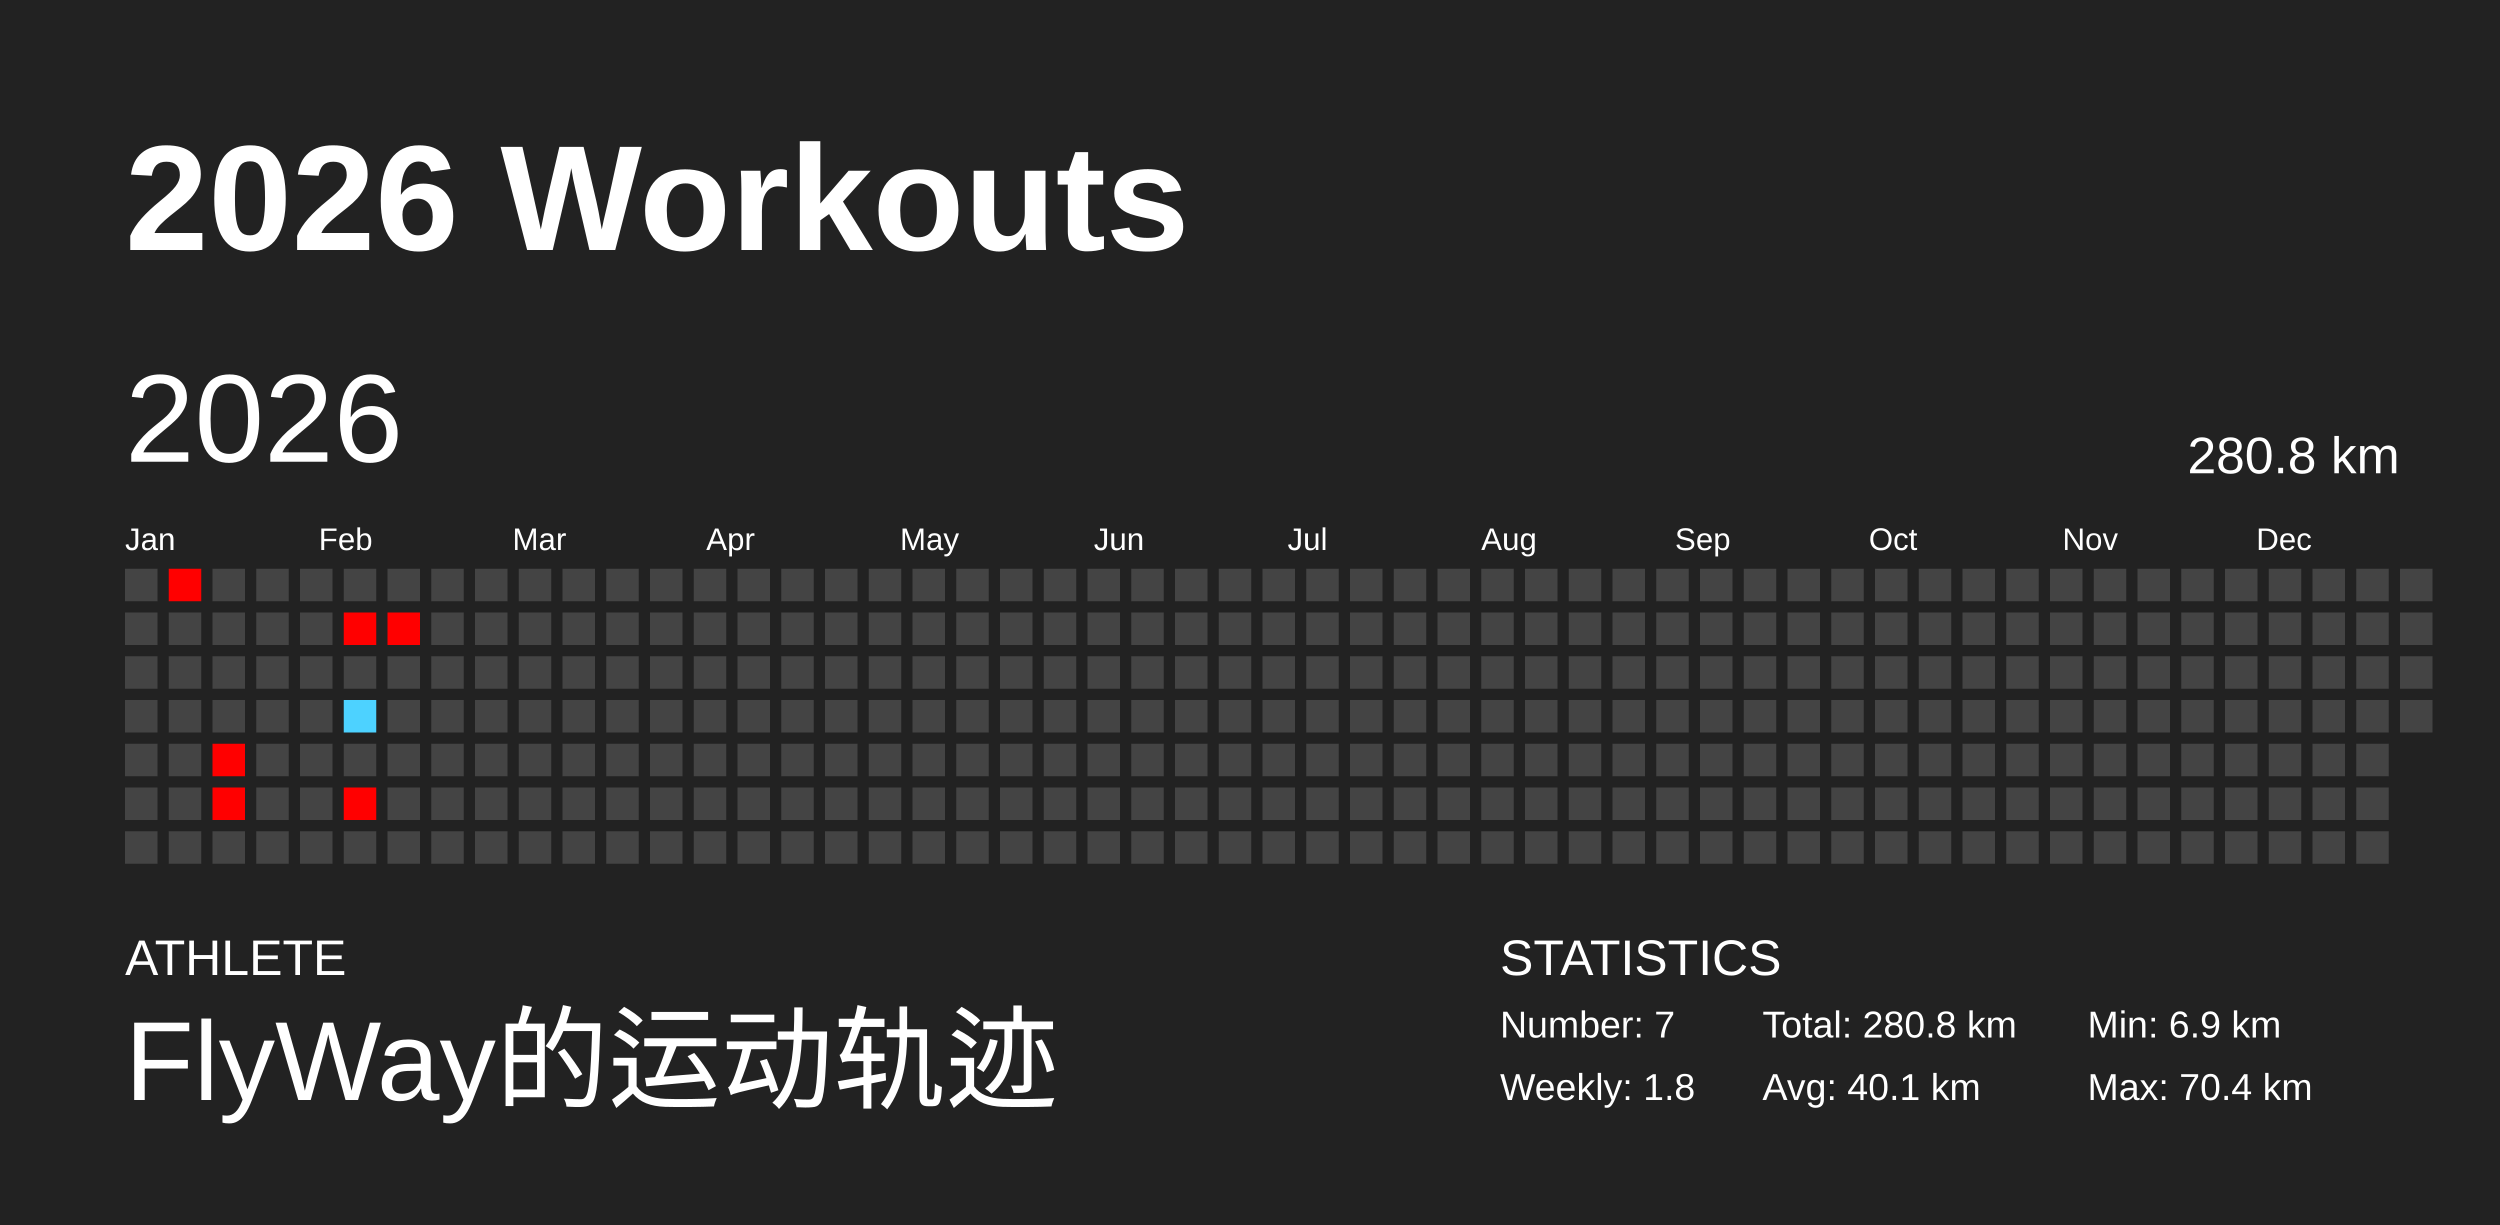
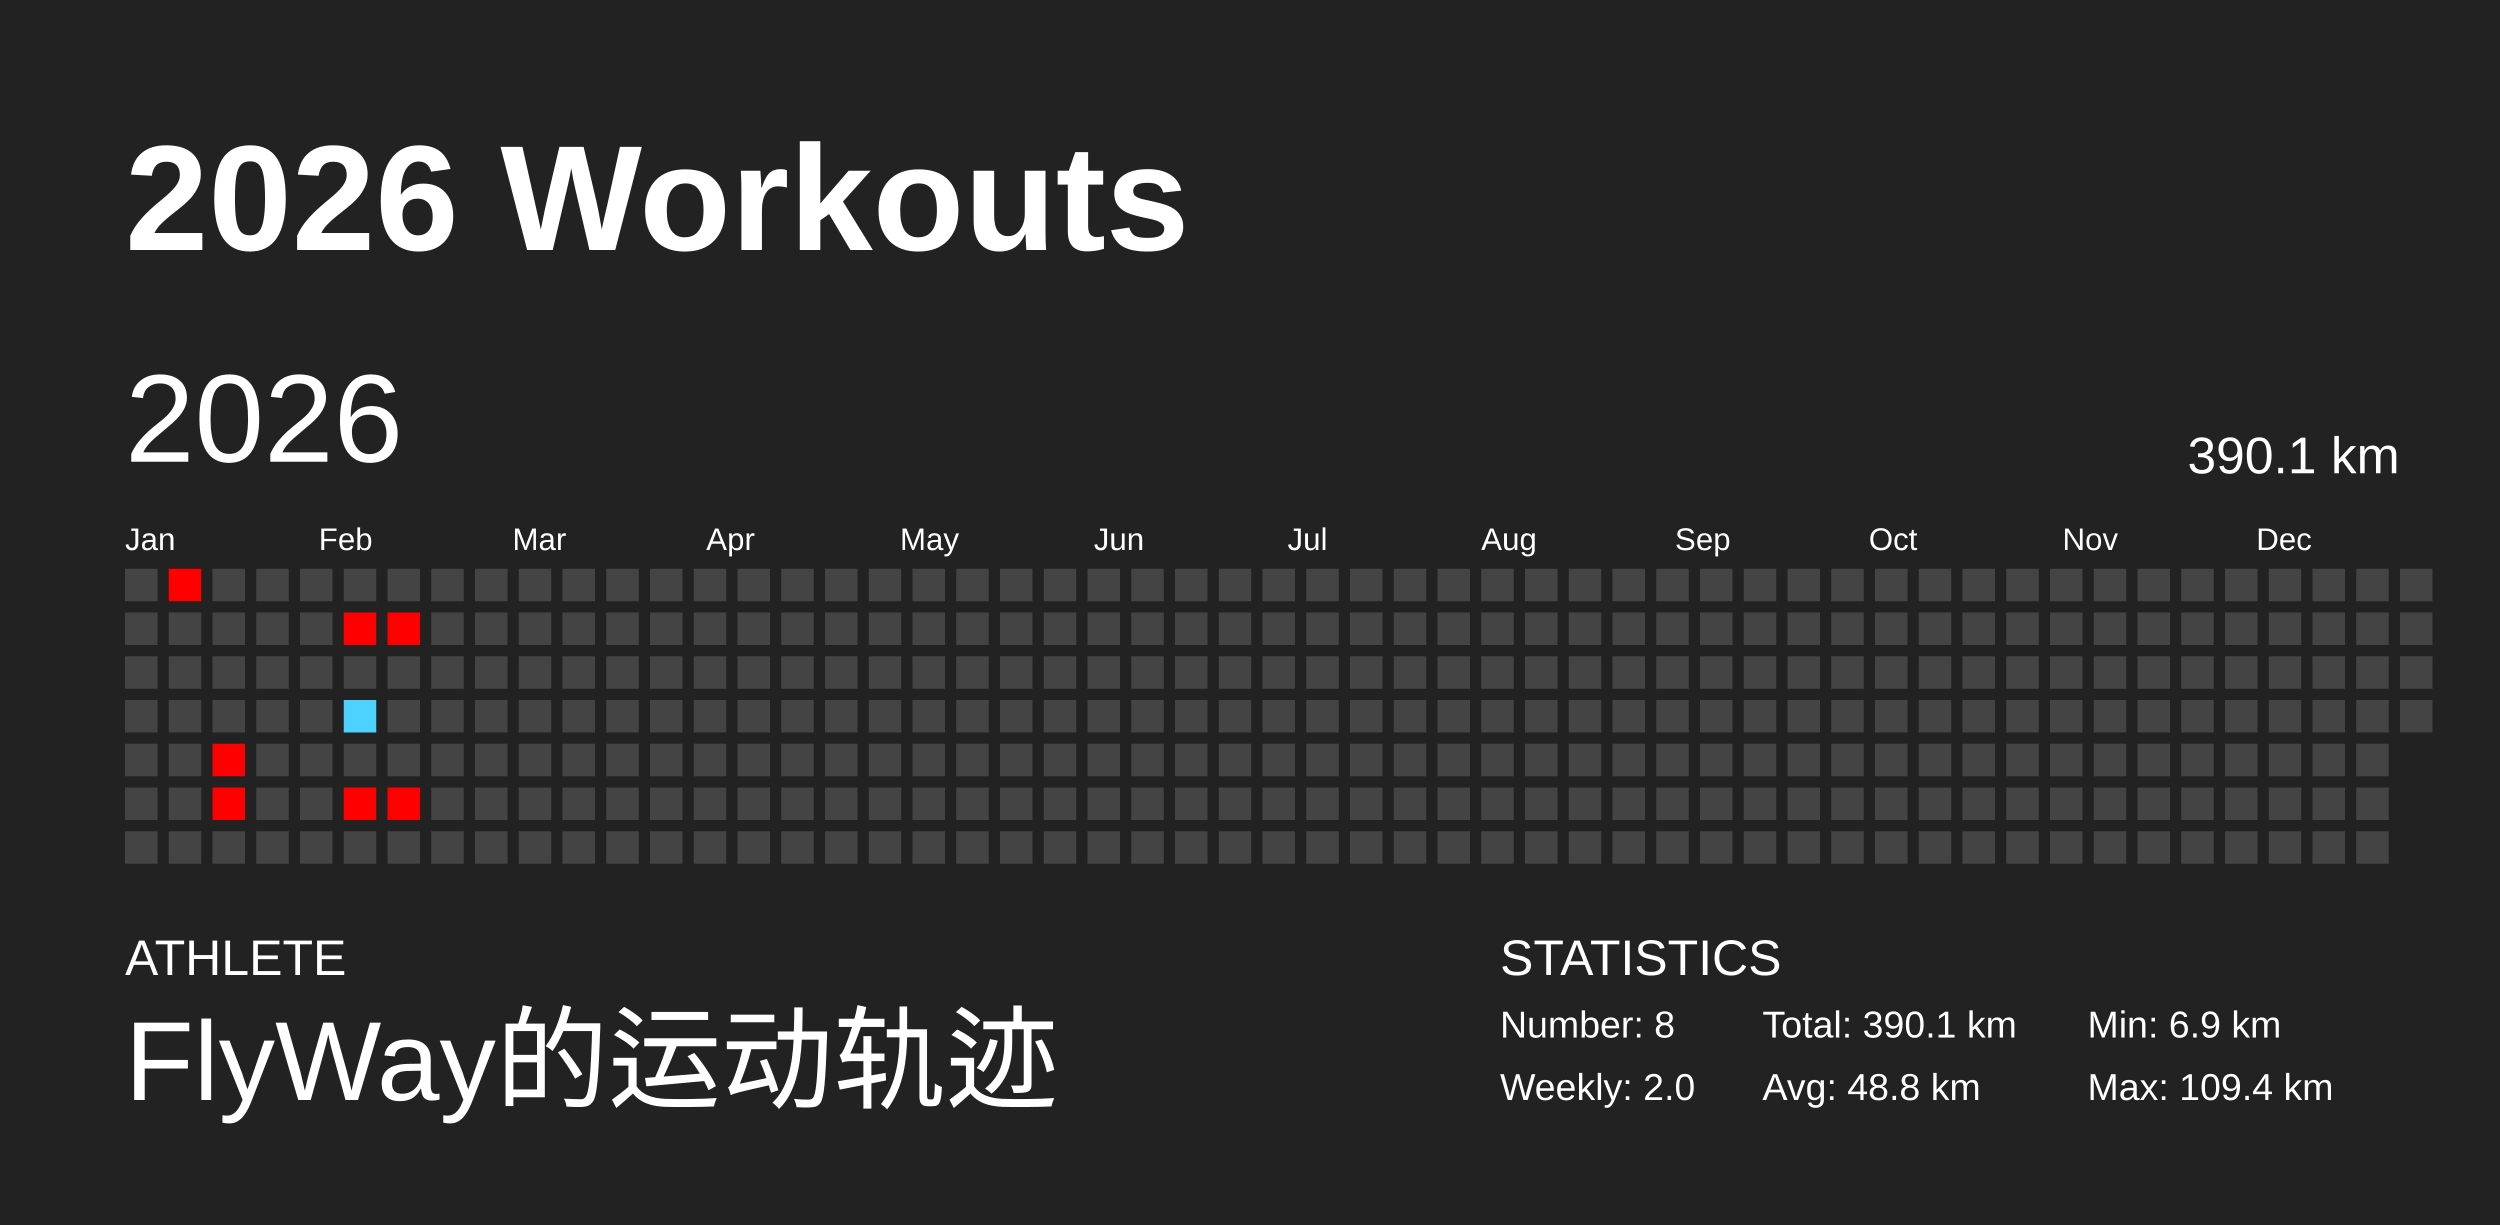
<svg xmlns="http://www.w3.org/2000/svg" baseProfile="full" height="98mm" version="1.1" viewBox="0,0,200,98" width="200mm">
  <defs />
  <rect fill="#222222" height="98" width="200" x="0" y="0" />
  <text fill="#FFFFFF" style="font-size:12px; font-family:Arial; font-weight:bold;" x="10" y="20">2026 Workouts</text>
  <text fill="#FFFFFF" style="font-size:4px; font-family:Arial" x="10" y="78">ATHLETE</text>
  <text fill="#FFFFFF" style="font-size:9px; font-family:Arial" x="10" y="88">FlyWay的运动轨迹</text>
  <text fill="#FFFFFF" style="font-size:4px; font-family:Arial" x="120" y="78">STATISTICS</text>
-   <text fill="#FFFFFF" style="font-size:3px; font-family:Arial" x="120" y="83">Number: 7</text>
-   <text fill="#FFFFFF" style="font-size:3px; font-family:Arial" x="120" y="88">Weekly: 1.8</text>
-   <text fill="#FFFFFF" style="font-size:3px; font-family:Arial" x="141" y="83">Total: 280.8 km</text>
-   <text fill="#FFFFFF" style="font-size:3px; font-family:Arial" x="141" y="88">Avg: 40.1 km</text>
+   <text fill="#FFFFFF" style="font-size:3px; font-family:Arial" x="120" y="83">Number: 8</text>
+   <text fill="#FFFFFF" style="font-size:3px; font-family:Arial" x="120" y="88">Weekly: 2.0</text>
+   <text fill="#FFFFFF" style="font-size:3px; font-family:Arial" x="141" y="83">Total: 390.1 km</text>
+   <text fill="#FFFFFF" style="font-size:3px; font-family:Arial" x="141" y="88">Avg: 48.8 km</text>
  <text fill="#FFFFFF" style="font-size:3px; font-family:Arial" x="167" y="83">Min: 6.9 km</text>
-   <text fill="#FFFFFF" style="font-size:3px; font-family:Arial" x="167" y="88">Max: 70.4 km</text>
+   <text fill="#FFFFFF" style="font-size:3px; font-family:Arial" x="167" y="88">Max: 109.4 km</text>
  <text dominant-baseline="hanging" fill="#FFFFFF" style="font-size:10.0px; font-family:Arial;" x="10" y="30">2026</text>
-   <text dominant-baseline="hanging" fill="#FFFFFF" style="font-size:4.125px; font-family:Arial;" x="175" y="35">280.8 km</text>
+   <text dominant-baseline="hanging" fill="#FFFFFF" style="font-size:4.125px; font-family:Arial;" x="175" y="35">390.1 km</text>
  <text fill="#FFFFFF" style="font-size:2.5px; font-family:Arial" x="10.0" y="44">Jan</text>
  <text fill="#FFFFFF" style="font-size:2.5px; font-family:Arial" x="25.5" y="44">Feb</text>
  <text fill="#FFFFFF" style="font-size:2.5px; font-family:Arial" x="41.0" y="44">Mar</text>
  <text fill="#FFFFFF" style="font-size:2.5px; font-family:Arial" x="56.5" y="44">Apr</text>
  <text fill="#FFFFFF" style="font-size:2.5px; font-family:Arial" x="72.0" y="44">May</text>
  <text fill="#FFFFFF" style="font-size:2.5px; font-family:Arial" x="87.5" y="44">Jun</text>
  <text fill="#FFFFFF" style="font-size:2.5px; font-family:Arial" x="103.0" y="44">Jul</text>
  <text fill="#FFFFFF" style="font-size:2.5px; font-family:Arial" x="118.5" y="44">Aug</text>
  <text fill="#FFFFFF" style="font-size:2.5px; font-family:Arial" x="134.0" y="44">Sep</text>
  <text fill="#FFFFFF" style="font-size:2.5px; font-family:Arial" x="149.5" y="44">Oct</text>
  <text fill="#FFFFFF" style="font-size:2.5px; font-family:Arial" x="165.0" y="44">Nov</text>
  <text fill="#FFFFFF" style="font-size:2.5px; font-family:Arial" x="180.5" y="44">Dec</text>
  <rect fill="#444444" height="2.6" width="2.6" x="10.0" y="45.5" />
  <rect fill="#444444" height="2.6" width="2.6" x="10.0" y="49.0" />
  <rect fill="#444444" height="2.6" width="2.6" x="10.0" y="52.5" />
  <rect fill="#444444" height="2.6" width="2.6" x="10.0" y="56.0" />
  <rect fill="#444444" height="2.6" width="2.6" x="10.0" y="59.5" />
  <rect fill="#444444" height="2.6" width="2.6" x="10.0" y="63.0" />
  <rect fill="#444444" height="2.6" width="2.6" x="10.0" y="66.5" />
  <rect fill="red" height="2.6" width="2.6" x="13.5" y="45.5" />
  <rect fill="#444444" height="2.6" width="2.6" x="13.5" y="49.0" />
  <rect fill="#444444" height="2.6" width="2.6" x="13.5" y="52.5" />
  <rect fill="#444444" height="2.6" width="2.6" x="13.5" y="56.0" />
  <rect fill="#444444" height="2.6" width="2.6" x="13.5" y="59.5" />
  <rect fill="#444444" height="2.6" width="2.6" x="13.5" y="63.0" />
  <rect fill="#444444" height="2.6" width="2.6" x="13.5" y="66.5" />
  <rect fill="#444444" height="2.6" width="2.6" x="17.0" y="45.5" />
  <rect fill="#444444" height="2.6" width="2.6" x="17.0" y="49.0" />
  <rect fill="#444444" height="2.6" width="2.6" x="17.0" y="52.5" />
  <rect fill="#444444" height="2.6" width="2.6" x="17.0" y="56.0" />
  <rect fill="red" height="2.6" width="2.6" x="17.0" y="59.5" />
  <rect fill="red" height="2.6" width="2.6" x="17.0" y="63.0" />
  <rect fill="#444444" height="2.6" width="2.6" x="17.0" y="66.5" />
  <rect fill="#444444" height="2.6" width="2.6" x="20.5" y="45.5" />
  <rect fill="#444444" height="2.6" width="2.6" x="20.5" y="49.0" />
  <rect fill="#444444" height="2.6" width="2.6" x="20.5" y="52.5" />
  <rect fill="#444444" height="2.6" width="2.6" x="20.5" y="56.0" />
  <rect fill="#444444" height="2.6" width="2.6" x="20.5" y="59.5" />
  <rect fill="#444444" height="2.6" width="2.6" x="20.5" y="63.0" />
  <rect fill="#444444" height="2.6" width="2.6" x="20.5" y="66.5" />
  <rect fill="#444444" height="2.6" width="2.6" x="24.0" y="45.5" />
  <rect fill="#444444" height="2.6" width="2.6" x="24.0" y="49.0" />
  <rect fill="#444444" height="2.6" width="2.6" x="24.0" y="52.5" />
  <rect fill="#444444" height="2.6" width="2.6" x="24.0" y="56.0" />
  <rect fill="#444444" height="2.6" width="2.6" x="24.0" y="59.5" />
  <rect fill="#444444" height="2.6" width="2.6" x="24.0" y="63.0" />
  <rect fill="#444444" height="2.6" width="2.6" x="24.0" y="66.5" />
  <rect fill="#444444" height="2.6" width="2.6" x="27.5" y="45.5" />
  <rect fill="red" height="2.6" width="2.6" x="27.5" y="49.0" />
  <rect fill="#444444" height="2.6" width="2.6" x="27.5" y="52.5" />
  <rect fill="#4dd2ff" height="2.6" width="2.6" x="27.5" y="56.0" />
  <rect fill="#444444" height="2.6" width="2.6" x="27.5" y="59.5" />
  <rect fill="red" height="2.6" width="2.6" x="27.5" y="63.0" />
  <rect fill="#444444" height="2.6" width="2.6" x="27.5" y="66.5" />
  <rect fill="#444444" height="2.6" width="2.6" x="31.0" y="45.5" />
  <rect fill="red" height="2.6" width="2.6" x="31.0" y="49.0" />
  <rect fill="#444444" height="2.6" width="2.6" x="31.0" y="52.5" />
  <rect fill="#444444" height="2.6" width="2.6" x="31.0" y="56.0" />
  <rect fill="#444444" height="2.6" width="2.6" x="31.0" y="59.5" />
-   <rect fill="#444444" height="2.6" width="2.6" x="31.0" y="63.0" />
+   <rect fill="red" height="2.6" width="2.6" x="31.0" y="63.0" />
  <rect fill="#444444" height="2.6" width="2.6" x="31.0" y="66.5" />
  <rect fill="#444444" height="2.6" width="2.6" x="34.5" y="45.5" />
  <rect fill="#444444" height="2.6" width="2.6" x="34.5" y="49.0" />
  <rect fill="#444444" height="2.6" width="2.6" x="34.5" y="52.5" />
  <rect fill="#444444" height="2.6" width="2.6" x="34.5" y="56.0" />
  <rect fill="#444444" height="2.6" width="2.6" x="34.5" y="59.5" />
  <rect fill="#444444" height="2.6" width="2.6" x="34.5" y="63.0" />
  <rect fill="#444444" height="2.6" width="2.6" x="34.5" y="66.5" />
  <rect fill="#444444" height="2.6" width="2.6" x="38.0" y="45.5" />
  <rect fill="#444444" height="2.6" width="2.6" x="38.0" y="49.0" />
  <rect fill="#444444" height="2.6" width="2.6" x="38.0" y="52.5" />
  <rect fill="#444444" height="2.6" width="2.6" x="38.0" y="56.0" />
  <rect fill="#444444" height="2.6" width="2.6" x="38.0" y="59.5" />
  <rect fill="#444444" height="2.6" width="2.6" x="38.0" y="63.0" />
  <rect fill="#444444" height="2.6" width="2.6" x="38.0" y="66.5" />
  <rect fill="#444444" height="2.6" width="2.6" x="41.5" y="45.5" />
  <rect fill="#444444" height="2.6" width="2.6" x="41.5" y="49.0" />
  <rect fill="#444444" height="2.6" width="2.6" x="41.5" y="52.5" />
  <rect fill="#444444" height="2.6" width="2.6" x="41.5" y="56.0" />
  <rect fill="#444444" height="2.6" width="2.6" x="41.5" y="59.5" />
  <rect fill="#444444" height="2.6" width="2.6" x="41.5" y="63.0" />
  <rect fill="#444444" height="2.6" width="2.6" x="41.5" y="66.5" />
  <rect fill="#444444" height="2.6" width="2.6" x="45.0" y="45.5" />
  <rect fill="#444444" height="2.6" width="2.6" x="45.0" y="49.0" />
  <rect fill="#444444" height="2.6" width="2.6" x="45.0" y="52.5" />
  <rect fill="#444444" height="2.6" width="2.6" x="45.0" y="56.0" />
  <rect fill="#444444" height="2.6" width="2.6" x="45.0" y="59.5" />
  <rect fill="#444444" height="2.6" width="2.6" x="45.0" y="63.0" />
  <rect fill="#444444" height="2.6" width="2.6" x="45.0" y="66.5" />
  <rect fill="#444444" height="2.6" width="2.6" x="48.5" y="45.5" />
  <rect fill="#444444" height="2.6" width="2.6" x="48.5" y="49.0" />
  <rect fill="#444444" height="2.6" width="2.6" x="48.5" y="52.5" />
  <rect fill="#444444" height="2.6" width="2.6" x="48.5" y="56.0" />
  <rect fill="#444444" height="2.6" width="2.6" x="48.5" y="59.5" />
  <rect fill="#444444" height="2.6" width="2.6" x="48.5" y="63.0" />
  <rect fill="#444444" height="2.6" width="2.6" x="48.5" y="66.5" />
  <rect fill="#444444" height="2.6" width="2.6" x="52.0" y="45.5" />
  <rect fill="#444444" height="2.6" width="2.6" x="52.0" y="49.0" />
  <rect fill="#444444" height="2.6" width="2.6" x="52.0" y="52.5" />
  <rect fill="#444444" height="2.6" width="2.6" x="52.0" y="56.0" />
  <rect fill="#444444" height="2.6" width="2.6" x="52.0" y="59.5" />
  <rect fill="#444444" height="2.6" width="2.6" x="52.0" y="63.0" />
  <rect fill="#444444" height="2.6" width="2.6" x="52.0" y="66.5" />
  <rect fill="#444444" height="2.6" width="2.6" x="55.5" y="45.5" />
  <rect fill="#444444" height="2.6" width="2.6" x="55.5" y="49.0" />
  <rect fill="#444444" height="2.6" width="2.6" x="55.5" y="52.5" />
  <rect fill="#444444" height="2.6" width="2.6" x="55.5" y="56.0" />
  <rect fill="#444444" height="2.6" width="2.6" x="55.5" y="59.5" />
  <rect fill="#444444" height="2.6" width="2.6" x="55.5" y="63.0" />
  <rect fill="#444444" height="2.6" width="2.6" x="55.5" y="66.5" />
  <rect fill="#444444" height="2.6" width="2.6" x="59.0" y="45.5" />
  <rect fill="#444444" height="2.6" width="2.6" x="59.0" y="49.0" />
  <rect fill="#444444" height="2.6" width="2.6" x="59.0" y="52.5" />
  <rect fill="#444444" height="2.6" width="2.6" x="59.0" y="56.0" />
  <rect fill="#444444" height="2.6" width="2.6" x="59.0" y="59.5" />
  <rect fill="#444444" height="2.6" width="2.6" x="59.0" y="63.0" />
  <rect fill="#444444" height="2.6" width="2.6" x="59.0" y="66.5" />
  <rect fill="#444444" height="2.6" width="2.6" x="62.5" y="45.5" />
  <rect fill="#444444" height="2.6" width="2.6" x="62.5" y="49.0" />
  <rect fill="#444444" height="2.6" width="2.6" x="62.5" y="52.5" />
  <rect fill="#444444" height="2.6" width="2.6" x="62.5" y="56.0" />
  <rect fill="#444444" height="2.6" width="2.6" x="62.5" y="59.5" />
  <rect fill="#444444" height="2.6" width="2.6" x="62.5" y="63.0" />
  <rect fill="#444444" height="2.6" width="2.6" x="62.5" y="66.5" />
  <rect fill="#444444" height="2.6" width="2.6" x="66.0" y="45.5" />
  <rect fill="#444444" height="2.6" width="2.6" x="66.0" y="49.0" />
  <rect fill="#444444" height="2.6" width="2.6" x="66.0" y="52.5" />
  <rect fill="#444444" height="2.6" width="2.6" x="66.0" y="56.0" />
  <rect fill="#444444" height="2.6" width="2.6" x="66.0" y="59.5" />
  <rect fill="#444444" height="2.6" width="2.6" x="66.0" y="63.0" />
  <rect fill="#444444" height="2.6" width="2.6" x="66.0" y="66.5" />
  <rect fill="#444444" height="2.6" width="2.6" x="69.5" y="45.5" />
  <rect fill="#444444" height="2.6" width="2.6" x="69.5" y="49.0" />
  <rect fill="#444444" height="2.6" width="2.6" x="69.5" y="52.5" />
  <rect fill="#444444" height="2.6" width="2.6" x="69.5" y="56.0" />
  <rect fill="#444444" height="2.6" width="2.6" x="69.5" y="59.5" />
  <rect fill="#444444" height="2.6" width="2.6" x="69.5" y="63.0" />
  <rect fill="#444444" height="2.6" width="2.6" x="69.5" y="66.5" />
  <rect fill="#444444" height="2.6" width="2.6" x="73.0" y="45.5" />
  <rect fill="#444444" height="2.6" width="2.6" x="73.0" y="49.0" />
  <rect fill="#444444" height="2.6" width="2.6" x="73.0" y="52.5" />
  <rect fill="#444444" height="2.6" width="2.6" x="73.0" y="56.0" />
  <rect fill="#444444" height="2.6" width="2.6" x="73.0" y="59.5" />
  <rect fill="#444444" height="2.6" width="2.6" x="73.0" y="63.0" />
  <rect fill="#444444" height="2.6" width="2.6" x="73.0" y="66.5" />
  <rect fill="#444444" height="2.6" width="2.6" x="76.5" y="45.5" />
  <rect fill="#444444" height="2.6" width="2.6" x="76.5" y="49.0" />
  <rect fill="#444444" height="2.6" width="2.6" x="76.5" y="52.5" />
  <rect fill="#444444" height="2.6" width="2.6" x="76.5" y="56.0" />
  <rect fill="#444444" height="2.6" width="2.6" x="76.5" y="59.5" />
  <rect fill="#444444" height="2.6" width="2.6" x="76.5" y="63.0" />
  <rect fill="#444444" height="2.6" width="2.6" x="76.5" y="66.5" />
  <rect fill="#444444" height="2.6" width="2.6" x="80.0" y="45.5" />
  <rect fill="#444444" height="2.6" width="2.6" x="80.0" y="49.0" />
  <rect fill="#444444" height="2.6" width="2.6" x="80.0" y="52.5" />
  <rect fill="#444444" height="2.6" width="2.6" x="80.0" y="56.0" />
  <rect fill="#444444" height="2.6" width="2.6" x="80.0" y="59.5" />
  <rect fill="#444444" height="2.6" width="2.6" x="80.0" y="63.0" />
  <rect fill="#444444" height="2.6" width="2.6" x="80.0" y="66.5" />
  <rect fill="#444444" height="2.6" width="2.6" x="83.5" y="45.5" />
  <rect fill="#444444" height="2.6" width="2.6" x="83.5" y="49.0" />
  <rect fill="#444444" height="2.6" width="2.6" x="83.5" y="52.5" />
  <rect fill="#444444" height="2.6" width="2.6" x="83.5" y="56.0" />
  <rect fill="#444444" height="2.6" width="2.6" x="83.5" y="59.5" />
  <rect fill="#444444" height="2.6" width="2.6" x="83.5" y="63.0" />
  <rect fill="#444444" height="2.6" width="2.6" x="83.5" y="66.5" />
  <rect fill="#444444" height="2.6" width="2.6" x="87.0" y="45.5" />
  <rect fill="#444444" height="2.6" width="2.6" x="87.0" y="49.0" />
  <rect fill="#444444" height="2.6" width="2.6" x="87.0" y="52.5" />
  <rect fill="#444444" height="2.6" width="2.6" x="87.0" y="56.0" />
  <rect fill="#444444" height="2.6" width="2.6" x="87.0" y="59.5" />
  <rect fill="#444444" height="2.6" width="2.6" x="87.0" y="63.0" />
  <rect fill="#444444" height="2.6" width="2.6" x="87.0" y="66.5" />
  <rect fill="#444444" height="2.6" width="2.6" x="90.5" y="45.5" />
  <rect fill="#444444" height="2.6" width="2.6" x="90.5" y="49.0" />
  <rect fill="#444444" height="2.6" width="2.6" x="90.5" y="52.5" />
  <rect fill="#444444" height="2.6" width="2.6" x="90.5" y="56.0" />
  <rect fill="#444444" height="2.6" width="2.6" x="90.5" y="59.5" />
  <rect fill="#444444" height="2.6" width="2.6" x="90.5" y="63.0" />
  <rect fill="#444444" height="2.6" width="2.6" x="90.5" y="66.5" />
  <rect fill="#444444" height="2.6" width="2.6" x="94.0" y="45.5" />
  <rect fill="#444444" height="2.6" width="2.6" x="94.0" y="49.0" />
  <rect fill="#444444" height="2.6" width="2.6" x="94.0" y="52.5" />
  <rect fill="#444444" height="2.6" width="2.6" x="94.0" y="56.0" />
  <rect fill="#444444" height="2.6" width="2.6" x="94.0" y="59.5" />
  <rect fill="#444444" height="2.6" width="2.6" x="94.0" y="63.0" />
  <rect fill="#444444" height="2.6" width="2.6" x="94.0" y="66.5" />
  <rect fill="#444444" height="2.6" width="2.6" x="97.5" y="45.5" />
  <rect fill="#444444" height="2.6" width="2.6" x="97.5" y="49.0" />
  <rect fill="#444444" height="2.6" width="2.6" x="97.5" y="52.5" />
  <rect fill="#444444" height="2.6" width="2.6" x="97.5" y="56.0" />
  <rect fill="#444444" height="2.6" width="2.6" x="97.5" y="59.5" />
  <rect fill="#444444" height="2.6" width="2.6" x="97.5" y="63.0" />
  <rect fill="#444444" height="2.6" width="2.6" x="97.5" y="66.5" />
  <rect fill="#444444" height="2.6" width="2.6" x="101.0" y="45.5" />
  <rect fill="#444444" height="2.6" width="2.6" x="101.0" y="49.0" />
  <rect fill="#444444" height="2.6" width="2.6" x="101.0" y="52.5" />
  <rect fill="#444444" height="2.6" width="2.6" x="101.0" y="56.0" />
  <rect fill="#444444" height="2.6" width="2.6" x="101.0" y="59.5" />
  <rect fill="#444444" height="2.6" width="2.6" x="101.0" y="63.0" />
  <rect fill="#444444" height="2.6" width="2.6" x="101.0" y="66.5" />
  <rect fill="#444444" height="2.6" width="2.6" x="104.5" y="45.5" />
  <rect fill="#444444" height="2.6" width="2.6" x="104.5" y="49.0" />
  <rect fill="#444444" height="2.6" width="2.6" x="104.5" y="52.5" />
  <rect fill="#444444" height="2.6" width="2.6" x="104.5" y="56.0" />
  <rect fill="#444444" height="2.6" width="2.6" x="104.5" y="59.5" />
  <rect fill="#444444" height="2.6" width="2.6" x="104.5" y="63.0" />
  <rect fill="#444444" height="2.6" width="2.6" x="104.5" y="66.5" />
  <rect fill="#444444" height="2.6" width="2.6" x="108.0" y="45.5" />
  <rect fill="#444444" height="2.6" width="2.6" x="108.0" y="49.0" />
  <rect fill="#444444" height="2.6" width="2.6" x="108.0" y="52.5" />
  <rect fill="#444444" height="2.6" width="2.6" x="108.0" y="56.0" />
  <rect fill="#444444" height="2.6" width="2.6" x="108.0" y="59.5" />
  <rect fill="#444444" height="2.6" width="2.6" x="108.0" y="63.0" />
  <rect fill="#444444" height="2.6" width="2.6" x="108.0" y="66.5" />
  <rect fill="#444444" height="2.6" width="2.6" x="111.5" y="45.5" />
  <rect fill="#444444" height="2.6" width="2.6" x="111.5" y="49.0" />
  <rect fill="#444444" height="2.6" width="2.6" x="111.5" y="52.5" />
  <rect fill="#444444" height="2.6" width="2.6" x="111.5" y="56.0" />
  <rect fill="#444444" height="2.6" width="2.6" x="111.5" y="59.5" />
  <rect fill="#444444" height="2.6" width="2.6" x="111.5" y="63.0" />
  <rect fill="#444444" height="2.6" width="2.6" x="111.5" y="66.5" />
  <rect fill="#444444" height="2.6" width="2.6" x="115.0" y="45.5" />
  <rect fill="#444444" height="2.6" width="2.6" x="115.0" y="49.0" />
  <rect fill="#444444" height="2.6" width="2.6" x="115.0" y="52.5" />
  <rect fill="#444444" height="2.6" width="2.6" x="115.0" y="56.0" />
  <rect fill="#444444" height="2.6" width="2.6" x="115.0" y="59.5" />
  <rect fill="#444444" height="2.6" width="2.6" x="115.0" y="63.0" />
  <rect fill="#444444" height="2.6" width="2.6" x="115.0" y="66.5" />
  <rect fill="#444444" height="2.6" width="2.6" x="118.5" y="45.5" />
  <rect fill="#444444" height="2.6" width="2.6" x="118.5" y="49.0" />
  <rect fill="#444444" height="2.6" width="2.6" x="118.5" y="52.5" />
  <rect fill="#444444" height="2.6" width="2.6" x="118.5" y="56.0" />
  <rect fill="#444444" height="2.6" width="2.6" x="118.5" y="59.5" />
  <rect fill="#444444" height="2.6" width="2.6" x="118.5" y="63.0" />
  <rect fill="#444444" height="2.6" width="2.6" x="118.5" y="66.5" />
  <rect fill="#444444" height="2.6" width="2.6" x="122.0" y="45.5" />
  <rect fill="#444444" height="2.6" width="2.6" x="122.0" y="49.0" />
  <rect fill="#444444" height="2.6" width="2.6" x="122.0" y="52.5" />
  <rect fill="#444444" height="2.6" width="2.6" x="122.0" y="56.0" />
  <rect fill="#444444" height="2.6" width="2.6" x="122.0" y="59.5" />
  <rect fill="#444444" height="2.6" width="2.6" x="122.0" y="63.0" />
  <rect fill="#444444" height="2.6" width="2.6" x="122.0" y="66.5" />
  <rect fill="#444444" height="2.6" width="2.6" x="125.5" y="45.5" />
  <rect fill="#444444" height="2.6" width="2.6" x="125.5" y="49.0" />
  <rect fill="#444444" height="2.6" width="2.6" x="125.5" y="52.5" />
  <rect fill="#444444" height="2.6" width="2.6" x="125.5" y="56.0" />
  <rect fill="#444444" height="2.6" width="2.6" x="125.5" y="59.5" />
  <rect fill="#444444" height="2.6" width="2.6" x="125.5" y="63.0" />
  <rect fill="#444444" height="2.6" width="2.6" x="125.5" y="66.5" />
  <rect fill="#444444" height="2.6" width="2.6" x="129.0" y="45.5" />
  <rect fill="#444444" height="2.6" width="2.6" x="129.0" y="49.0" />
  <rect fill="#444444" height="2.6" width="2.6" x="129.0" y="52.5" />
  <rect fill="#444444" height="2.6" width="2.6" x="129.0" y="56.0" />
  <rect fill="#444444" height="2.6" width="2.6" x="129.0" y="59.5" />
  <rect fill="#444444" height="2.6" width="2.6" x="129.0" y="63.0" />
  <rect fill="#444444" height="2.6" width="2.6" x="129.0" y="66.5" />
  <rect fill="#444444" height="2.6" width="2.6" x="132.5" y="45.5" />
  <rect fill="#444444" height="2.6" width="2.6" x="132.5" y="49.0" />
  <rect fill="#444444" height="2.6" width="2.6" x="132.5" y="52.5" />
  <rect fill="#444444" height="2.6" width="2.6" x="132.5" y="56.0" />
  <rect fill="#444444" height="2.6" width="2.6" x="132.5" y="59.5" />
  <rect fill="#444444" height="2.6" width="2.6" x="132.5" y="63.0" />
  <rect fill="#444444" height="2.6" width="2.6" x="132.5" y="66.5" />
  <rect fill="#444444" height="2.6" width="2.6" x="136.0" y="45.5" />
  <rect fill="#444444" height="2.6" width="2.6" x="136.0" y="49.0" />
  <rect fill="#444444" height="2.6" width="2.6" x="136.0" y="52.5" />
  <rect fill="#444444" height="2.6" width="2.6" x="136.0" y="56.0" />
  <rect fill="#444444" height="2.6" width="2.6" x="136.0" y="59.5" />
  <rect fill="#444444" height="2.6" width="2.6" x="136.0" y="63.0" />
  <rect fill="#444444" height="2.6" width="2.6" x="136.0" y="66.5" />
  <rect fill="#444444" height="2.6" width="2.6" x="139.5" y="45.5" />
  <rect fill="#444444" height="2.6" width="2.6" x="139.5" y="49.0" />
  <rect fill="#444444" height="2.6" width="2.6" x="139.5" y="52.5" />
  <rect fill="#444444" height="2.6" width="2.6" x="139.5" y="56.0" />
  <rect fill="#444444" height="2.6" width="2.6" x="139.5" y="59.5" />
  <rect fill="#444444" height="2.6" width="2.6" x="139.5" y="63.0" />
  <rect fill="#444444" height="2.6" width="2.6" x="139.5" y="66.5" />
  <rect fill="#444444" height="2.6" width="2.6" x="143.0" y="45.5" />
  <rect fill="#444444" height="2.6" width="2.6" x="143.0" y="49.0" />
  <rect fill="#444444" height="2.6" width="2.6" x="143.0" y="52.5" />
  <rect fill="#444444" height="2.6" width="2.6" x="143.0" y="56.0" />
  <rect fill="#444444" height="2.6" width="2.6" x="143.0" y="59.5" />
  <rect fill="#444444" height="2.6" width="2.6" x="143.0" y="63.0" />
  <rect fill="#444444" height="2.6" width="2.6" x="143.0" y="66.5" />
  <rect fill="#444444" height="2.6" width="2.6" x="146.5" y="45.5" />
  <rect fill="#444444" height="2.6" width="2.6" x="146.5" y="49.0" />
  <rect fill="#444444" height="2.6" width="2.6" x="146.5" y="52.5" />
  <rect fill="#444444" height="2.6" width="2.6" x="146.5" y="56.0" />
  <rect fill="#444444" height="2.6" width="2.6" x="146.5" y="59.5" />
  <rect fill="#444444" height="2.6" width="2.6" x="146.5" y="63.0" />
  <rect fill="#444444" height="2.6" width="2.6" x="146.5" y="66.5" />
  <rect fill="#444444" height="2.6" width="2.6" x="150.0" y="45.5" />
  <rect fill="#444444" height="2.6" width="2.6" x="150.0" y="49.0" />
  <rect fill="#444444" height="2.6" width="2.6" x="150.0" y="52.5" />
  <rect fill="#444444" height="2.6" width="2.6" x="150.0" y="56.0" />
  <rect fill="#444444" height="2.6" width="2.6" x="150.0" y="59.5" />
  <rect fill="#444444" height="2.6" width="2.6" x="150.0" y="63.0" />
  <rect fill="#444444" height="2.6" width="2.6" x="150.0" y="66.5" />
  <rect fill="#444444" height="2.6" width="2.6" x="153.5" y="45.5" />
  <rect fill="#444444" height="2.6" width="2.6" x="153.5" y="49.0" />
  <rect fill="#444444" height="2.6" width="2.6" x="153.5" y="52.5" />
  <rect fill="#444444" height="2.6" width="2.6" x="153.5" y="56.0" />
  <rect fill="#444444" height="2.6" width="2.6" x="153.5" y="59.5" />
  <rect fill="#444444" height="2.6" width="2.6" x="153.5" y="63.0" />
  <rect fill="#444444" height="2.6" width="2.6" x="153.5" y="66.5" />
  <rect fill="#444444" height="2.6" width="2.6" x="157.0" y="45.5" />
  <rect fill="#444444" height="2.6" width="2.6" x="157.0" y="49.0" />
  <rect fill="#444444" height="2.6" width="2.6" x="157.0" y="52.5" />
  <rect fill="#444444" height="2.6" width="2.6" x="157.0" y="56.0" />
  <rect fill="#444444" height="2.6" width="2.6" x="157.0" y="59.5" />
  <rect fill="#444444" height="2.6" width="2.6" x="157.0" y="63.0" />
  <rect fill="#444444" height="2.6" width="2.6" x="157.0" y="66.5" />
  <rect fill="#444444" height="2.6" width="2.6" x="160.5" y="45.5" />
  <rect fill="#444444" height="2.6" width="2.6" x="160.5" y="49.0" />
  <rect fill="#444444" height="2.6" width="2.6" x="160.5" y="52.5" />
  <rect fill="#444444" height="2.6" width="2.6" x="160.5" y="56.0" />
  <rect fill="#444444" height="2.6" width="2.6" x="160.5" y="59.5" />
  <rect fill="#444444" height="2.6" width="2.6" x="160.5" y="63.0" />
  <rect fill="#444444" height="2.6" width="2.6" x="160.5" y="66.5" />
  <rect fill="#444444" height="2.6" width="2.6" x="164.0" y="45.5" />
  <rect fill="#444444" height="2.6" width="2.6" x="164.0" y="49.0" />
  <rect fill="#444444" height="2.6" width="2.6" x="164.0" y="52.5" />
  <rect fill="#444444" height="2.6" width="2.6" x="164.0" y="56.0" />
  <rect fill="#444444" height="2.6" width="2.6" x="164.0" y="59.5" />
  <rect fill="#444444" height="2.6" width="2.6" x="164.0" y="63.0" />
  <rect fill="#444444" height="2.6" width="2.6" x="164.0" y="66.5" />
  <rect fill="#444444" height="2.6" width="2.6" x="167.5" y="45.5" />
  <rect fill="#444444" height="2.6" width="2.6" x="167.5" y="49.0" />
  <rect fill="#444444" height="2.6" width="2.6" x="167.5" y="52.5" />
  <rect fill="#444444" height="2.6" width="2.6" x="167.5" y="56.0" />
  <rect fill="#444444" height="2.6" width="2.6" x="167.5" y="59.5" />
  <rect fill="#444444" height="2.6" width="2.6" x="167.5" y="63.0" />
  <rect fill="#444444" height="2.6" width="2.6" x="167.5" y="66.5" />
  <rect fill="#444444" height="2.6" width="2.6" x="171.0" y="45.5" />
  <rect fill="#444444" height="2.6" width="2.6" x="171.0" y="49.0" />
  <rect fill="#444444" height="2.6" width="2.6" x="171.0" y="52.5" />
  <rect fill="#444444" height="2.6" width="2.6" x="171.0" y="56.0" />
  <rect fill="#444444" height="2.6" width="2.6" x="171.0" y="59.5" />
  <rect fill="#444444" height="2.6" width="2.6" x="171.0" y="63.0" />
  <rect fill="#444444" height="2.6" width="2.6" x="171.0" y="66.5" />
  <rect fill="#444444" height="2.6" width="2.6" x="174.5" y="45.5" />
  <rect fill="#444444" height="2.6" width="2.6" x="174.5" y="49.0" />
  <rect fill="#444444" height="2.6" width="2.6" x="174.5" y="52.5" />
  <rect fill="#444444" height="2.6" width="2.6" x="174.5" y="56.0" />
  <rect fill="#444444" height="2.6" width="2.6" x="174.5" y="59.5" />
  <rect fill="#444444" height="2.6" width="2.6" x="174.5" y="63.0" />
  <rect fill="#444444" height="2.6" width="2.6" x="174.5" y="66.5" />
  <rect fill="#444444" height="2.6" width="2.6" x="178.0" y="45.5" />
  <rect fill="#444444" height="2.6" width="2.6" x="178.0" y="49.0" />
  <rect fill="#444444" height="2.6" width="2.6" x="178.0" y="52.5" />
  <rect fill="#444444" height="2.6" width="2.6" x="178.0" y="56.0" />
  <rect fill="#444444" height="2.6" width="2.6" x="178.0" y="59.5" />
  <rect fill="#444444" height="2.6" width="2.6" x="178.0" y="63.0" />
  <rect fill="#444444" height="2.6" width="2.6" x="178.0" y="66.5" />
  <rect fill="#444444" height="2.6" width="2.6" x="181.5" y="45.5" />
  <rect fill="#444444" height="2.6" width="2.6" x="181.5" y="49.0" />
  <rect fill="#444444" height="2.6" width="2.6" x="181.5" y="52.5" />
  <rect fill="#444444" height="2.6" width="2.6" x="181.5" y="56.0" />
  <rect fill="#444444" height="2.6" width="2.6" x="181.5" y="59.5" />
  <rect fill="#444444" height="2.6" width="2.6" x="181.5" y="63.0" />
  <rect fill="#444444" height="2.6" width="2.6" x="181.5" y="66.5" />
  <rect fill="#444444" height="2.6" width="2.6" x="185.0" y="45.5" />
  <rect fill="#444444" height="2.6" width="2.6" x="185.0" y="49.0" />
  <rect fill="#444444" height="2.6" width="2.6" x="185.0" y="52.5" />
  <rect fill="#444444" height="2.6" width="2.6" x="185.0" y="56.0" />
  <rect fill="#444444" height="2.6" width="2.6" x="185.0" y="59.5" />
  <rect fill="#444444" height="2.6" width="2.6" x="185.0" y="63.0" />
  <rect fill="#444444" height="2.6" width="2.6" x="185.0" y="66.5" />
  <rect fill="#444444" height="2.6" width="2.6" x="188.5" y="45.5" />
  <rect fill="#444444" height="2.6" width="2.6" x="188.5" y="49.0" />
  <rect fill="#444444" height="2.6" width="2.6" x="188.5" y="52.5" />
  <rect fill="#444444" height="2.6" width="2.6" x="188.5" y="56.0" />
  <rect fill="#444444" height="2.6" width="2.6" x="188.5" y="59.5" />
  <rect fill="#444444" height="2.6" width="2.6" x="188.5" y="63.0" />
  <rect fill="#444444" height="2.6" width="2.6" x="188.5" y="66.5" />
  <rect fill="#444444" height="2.6" width="2.6" x="192.0" y="45.5" />
  <rect fill="#444444" height="2.6" width="2.6" x="192.0" y="49.0" />
  <rect fill="#444444" height="2.6" width="2.6" x="192.0" y="52.5" />
  <rect fill="#444444" height="2.6" width="2.6" x="192.0" y="56.0" />
</svg>
